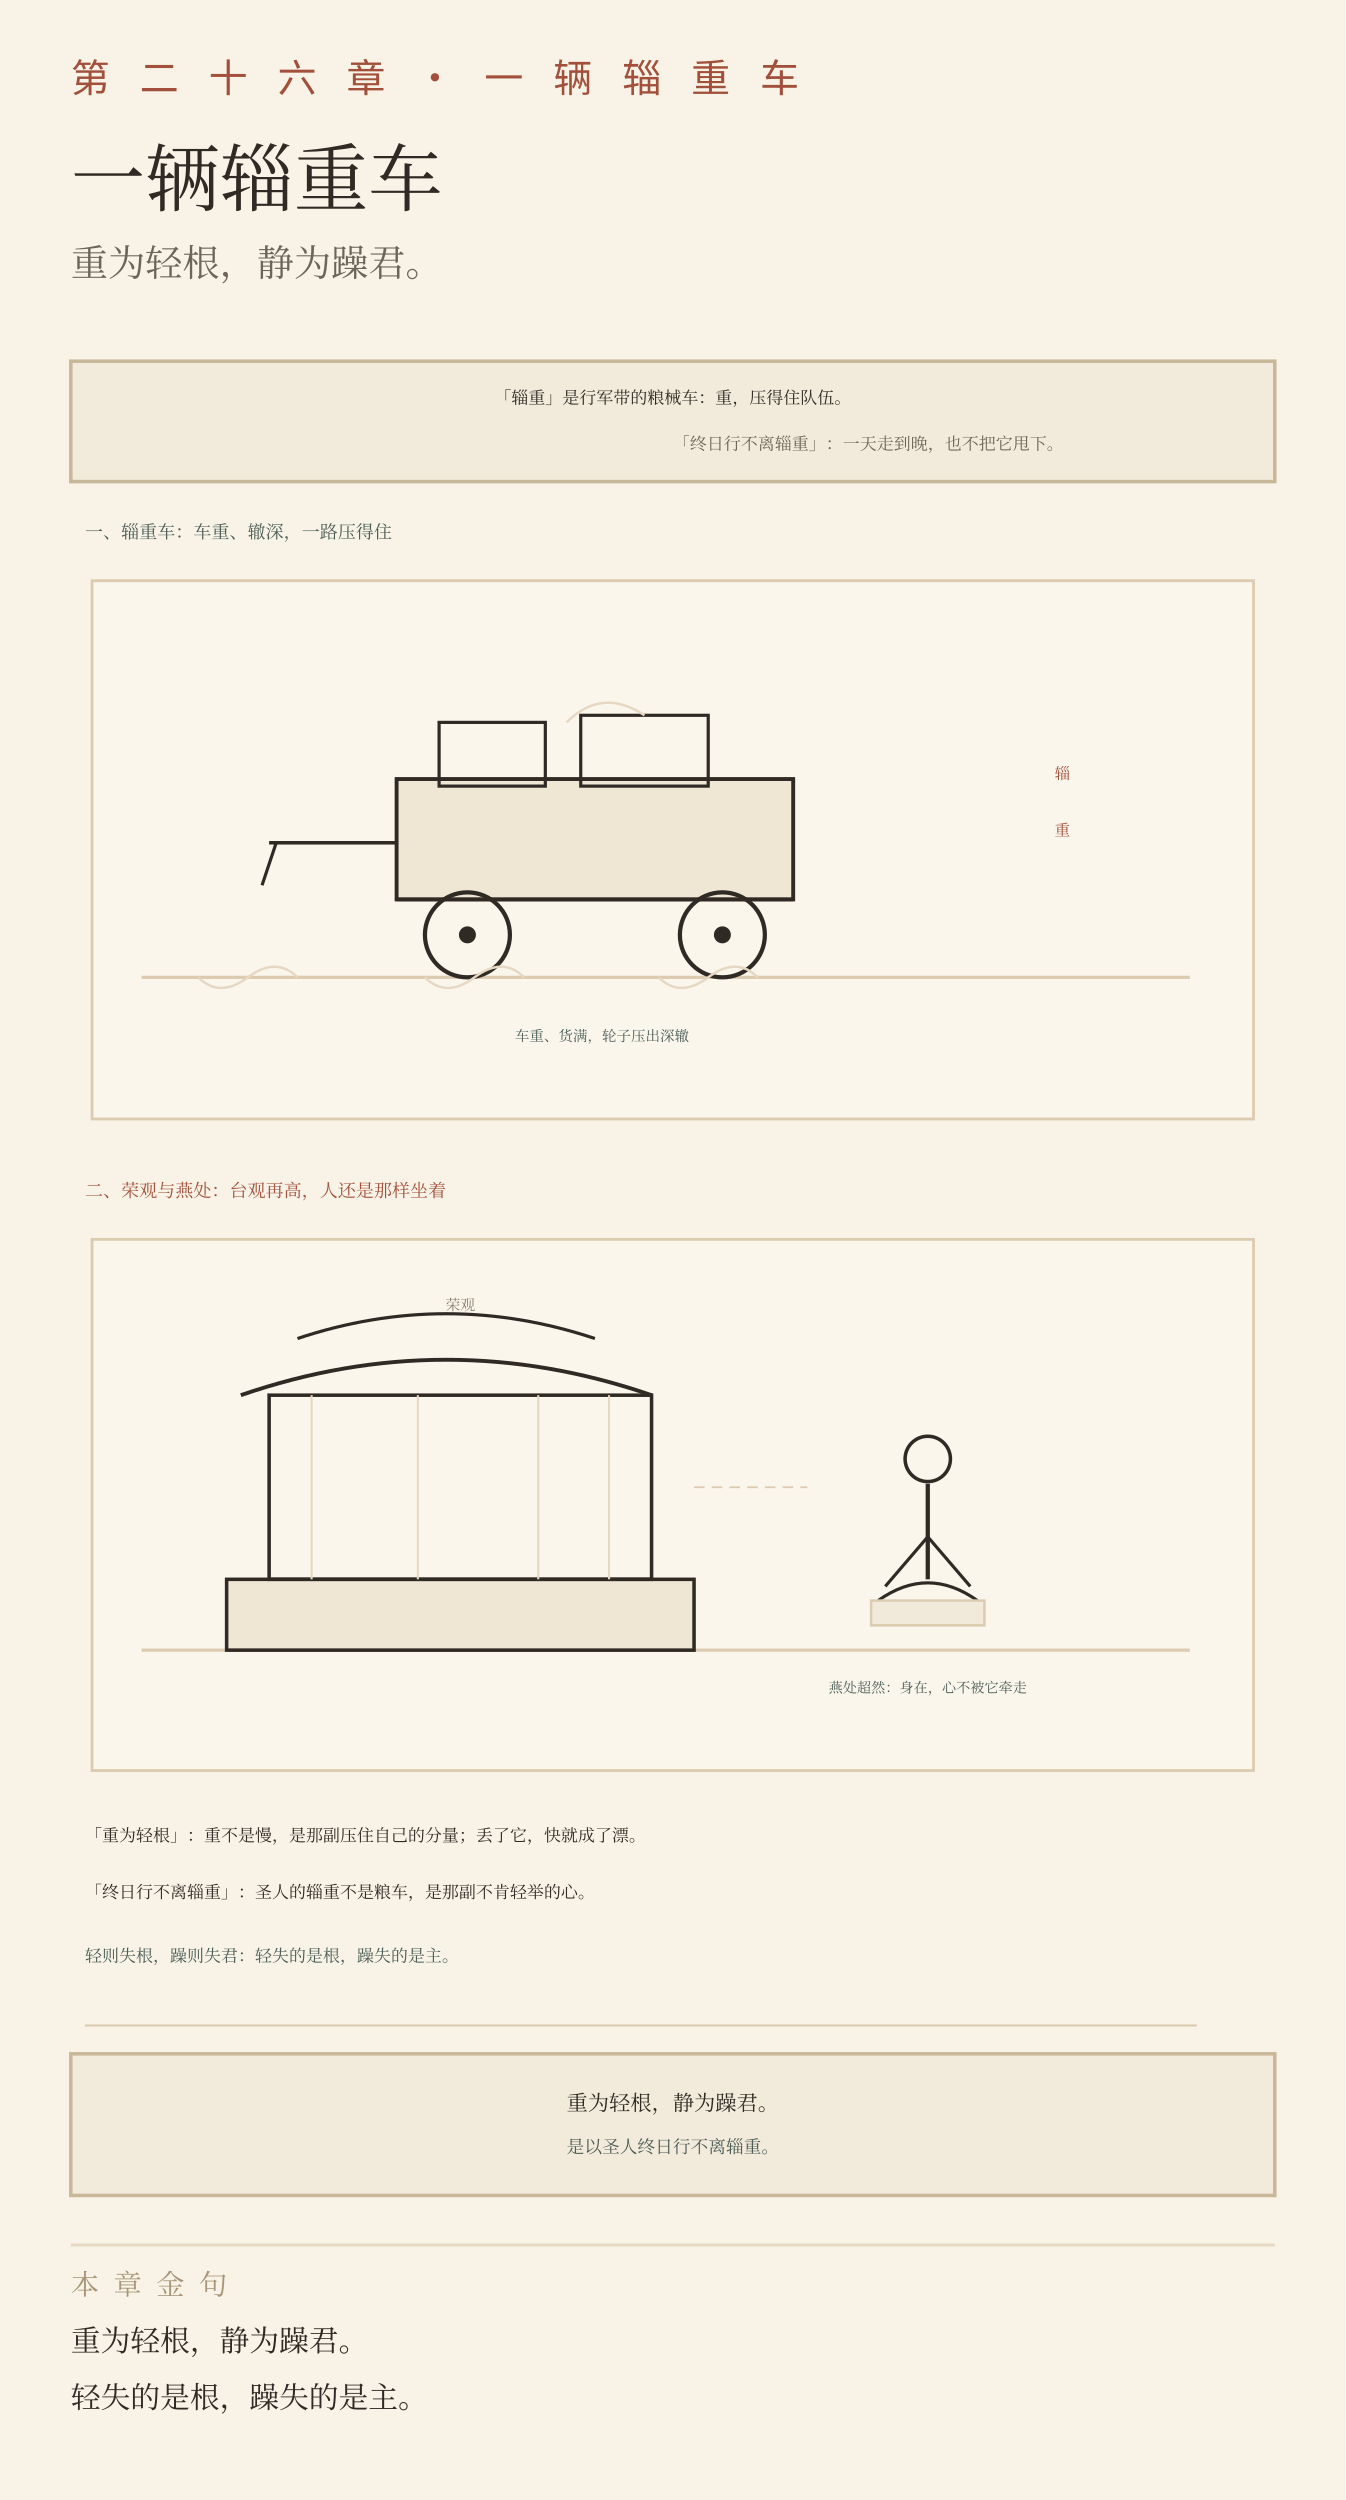
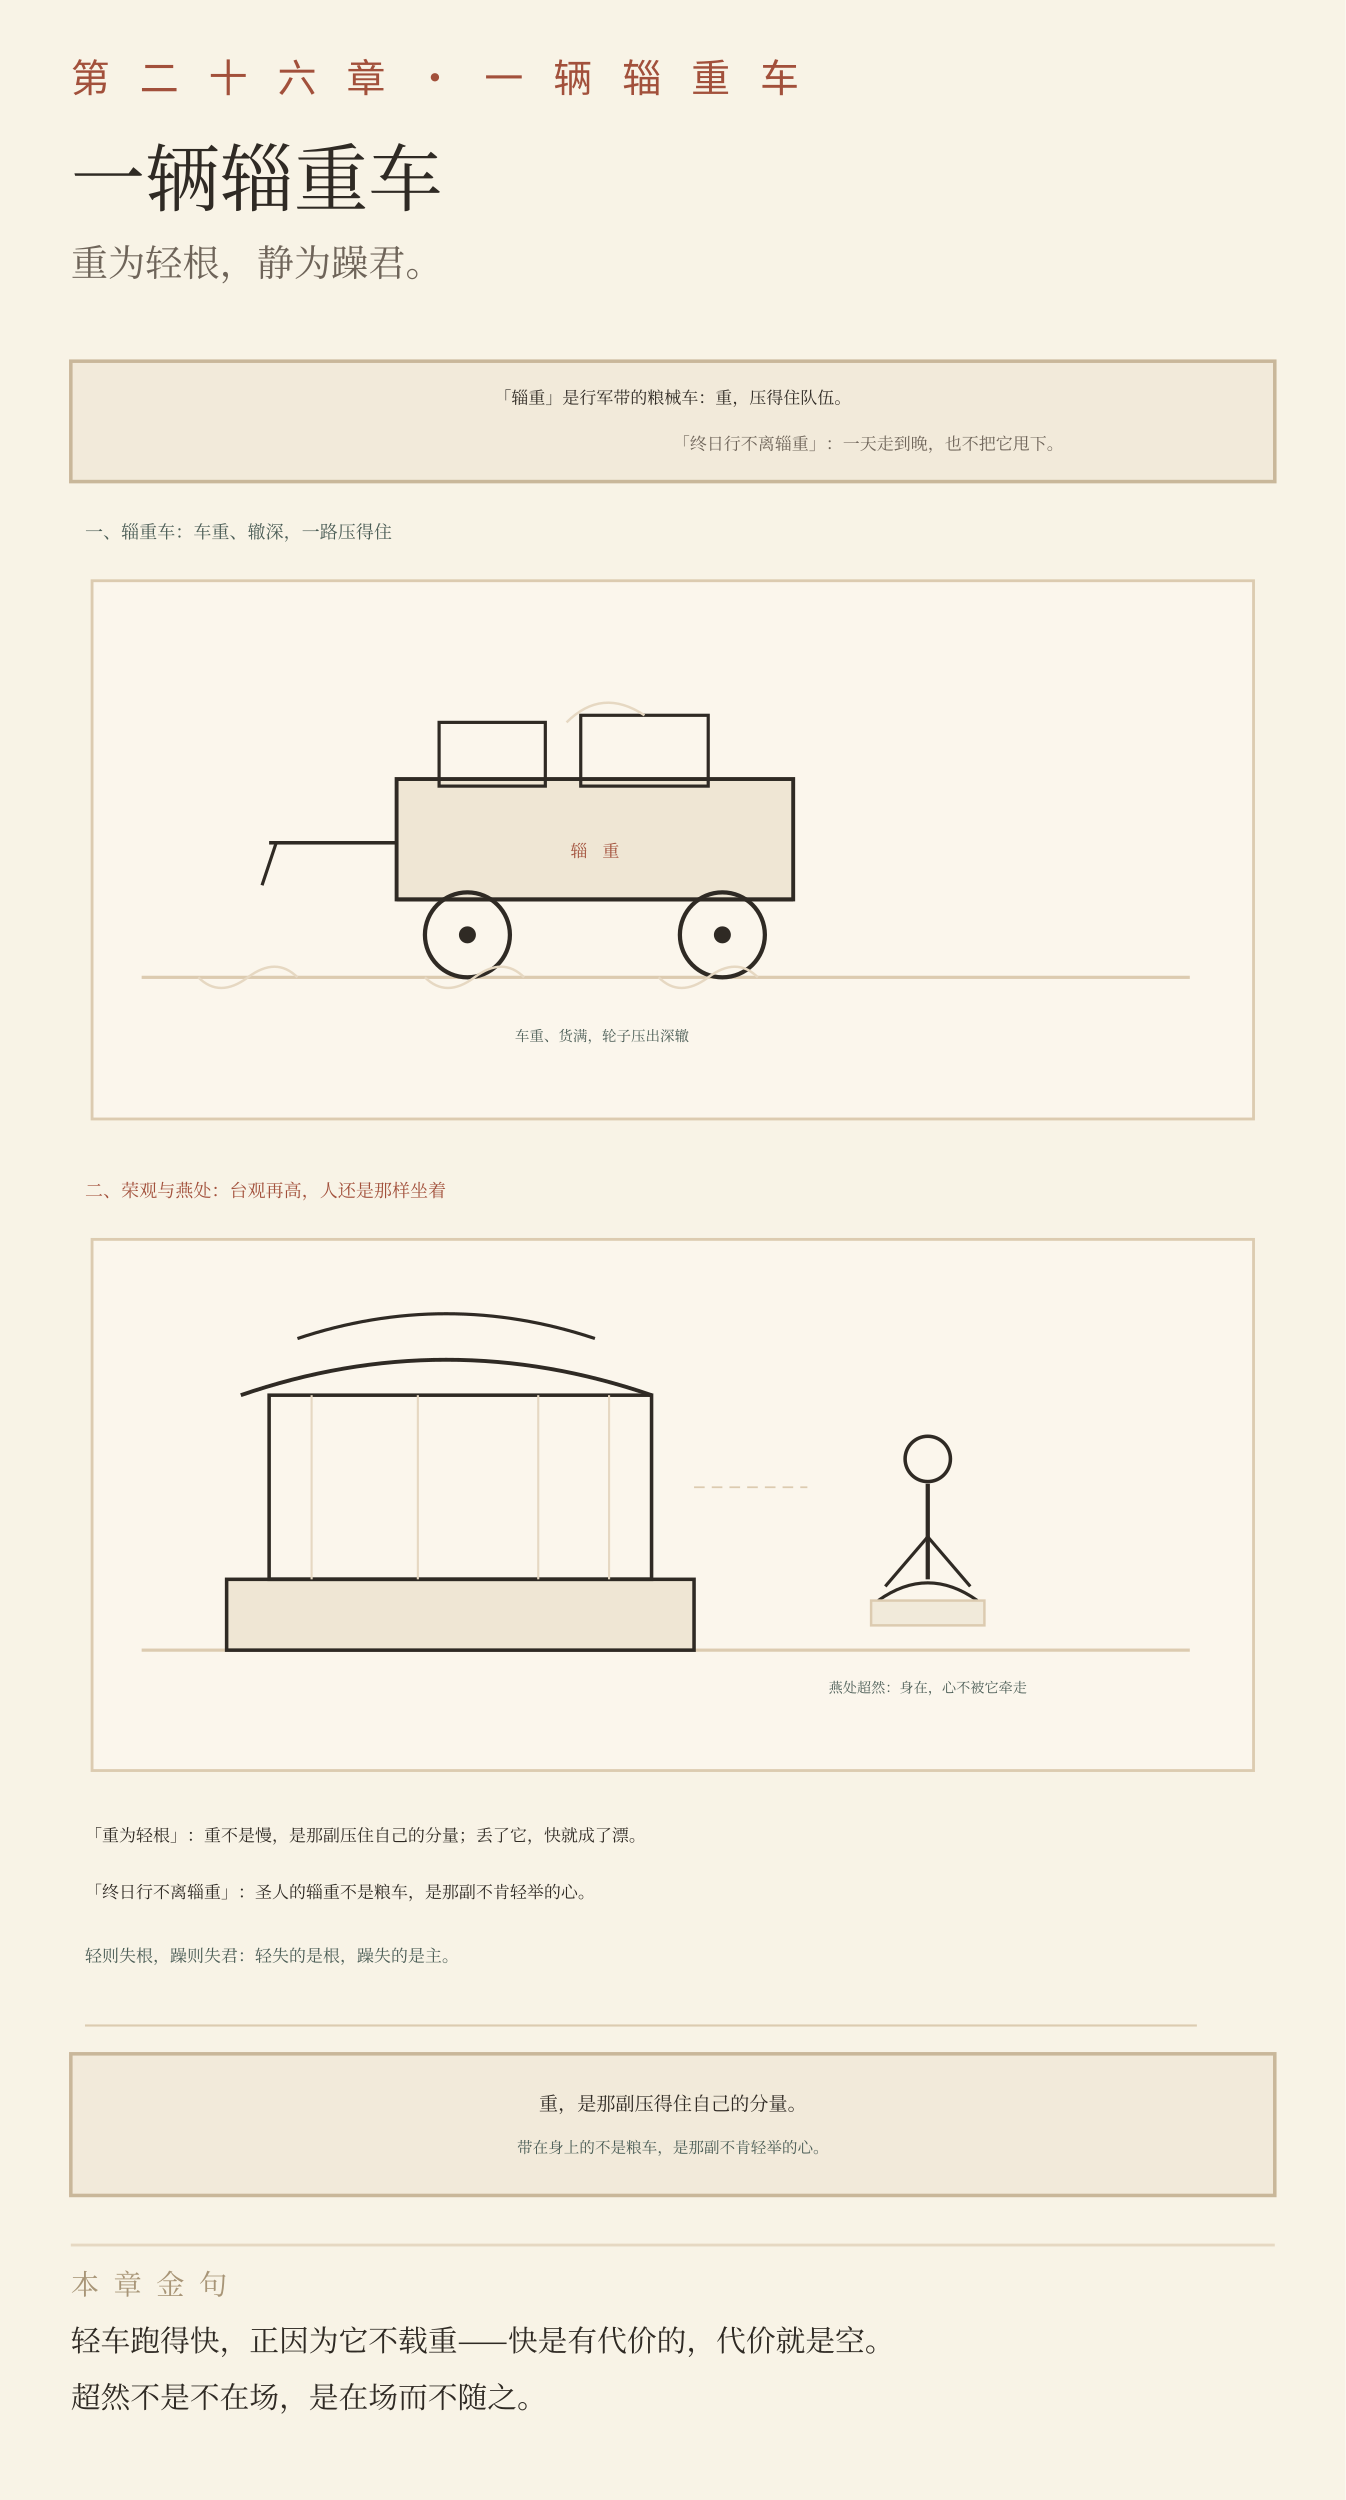
<svg xmlns="http://www.w3.org/2000/svg" viewBox="0 0 380 706" role="img" aria-label="终日行不离辎重：走得慢，是不肯把根丢了" font-family="'Noto Serif CJK SC','Noto Serif SC','Songti SC',serif">
  <defs>
    <marker id="arr" viewBox="0 0 10 10" refX="9" refY="5" markerWidth="6" markerHeight="6" orient="auto">
      <path d="M0 0 L10 5 L0 10 z" fill="#6E6459" />
    </marker>
    <marker id="arr2" viewBox="0 0 10 10" refX="9" refY="5" markerWidth="6" markerHeight="6" orient="auto">
      <path d="M0 0 L10 5 L0 10 z" fill="#4A5C55" />
    </marker>
    <marker id="arrL" viewBox="0 0 10 10" refX="1" refY="5" markerWidth="6" markerHeight="6" orient="auto">
      <path d="M10 0 L0 5 L10 10 z" fill="#4A5C55" />
    </marker>
    <marker id="arrS" viewBox="0 0 10 10" refX="9" refY="5" markerWidth="6" markerHeight="6" orient="auto">
      <path d="M0 0 L10 5 L0 10 z" fill="#A2503B" />
    </marker>
  </defs>
  <rect x="0" y="0" width="380" height="706" fill="#F8F3E6" />
  <text x="20" y="26" font-size="11" fill="#A2503B" font-family="'Noto Sans CJK SC','Noto Sans SC',sans-serif" letter-spacing="3">第 二 十 六 章 · 一 辆 辎 重 车</text>
  <text x="20" y="58" font-size="21" fill="#2F2A24">一辆辎重车</text>
  <text x="20" y="78" font-size="10.5" fill="#6E6459">重为轻根，静为躁君。</text>
  <rect x="20" y="102" width="340" height="34" fill="#F2EADA" stroke="#C9B79A" stroke-width="1.0" />
  <text x="190" y="114" font-size="4.8" fill="#2F2A24" text-anchor="middle">「辎重」是行军带的粮械车：重，压得住队伍。</text>
  <text x="190" y="127" font-size="4.8" fill="#6E6459">「终日行不离辎重」：一天走到晚，也不把它甩下。</text>
  <text x="24" y="152" font-size="5.1" fill="#4A5C55">一、辎重车：车重、辙深，一路压得住</text>
  <rect x="26" y="164" width="328" height="152" fill="#FBF6EC" stroke="#DCCBB0" stroke-width="0.8" />
  <line x1="40" y1="276" x2="336" y2="276" stroke="#DCCBB0" stroke-width="0.9" />
  <rect x="112" y="220" width="112" height="34" fill="#EFE6D4" stroke="#2F2A24" stroke-width="1.1" />
  <rect x="124" y="204" width="30" height="18" fill="none" stroke="#2F2A24" stroke-width="0.9" />
  <rect x="164" y="202" width="36" height="20" fill="none" stroke="#2F2A24" stroke-width="0.9" />
  <path d="M160,204 q10,-10 22,-2" fill="none" stroke="#E6D8C2" stroke-width="0.7" />
  <line x1="112" y1="254" x2="224" y2="254" stroke="#2F2A24" stroke-width="1.0" />
  <circle cx="132" cy="264" r="12" fill="none" stroke="#2F2A24" stroke-width="1.2" />
  <circle cx="132" cy="264" r="2.4" fill="#2F2A24" />
  <circle cx="204" cy="264" r="12" fill="none" stroke="#2F2A24" stroke-width="1.2" />
  <circle cx="204" cy="264" r="2.4" fill="#2F2A24" />
  <line x1="112" y1="238" x2="76" y2="238" stroke="#2F2A24" stroke-width="1.0" />
  <line x1="78" y1="238" x2="74" y2="250" stroke="#2F2A24" stroke-width="0.9" />
  <path d="M56,276 q6,6 14,0 q8,-6 14,0 M120,276 q6,6 14,0 q8,-6 14,0 M186,276 q6,6 14,0 q8,-6 14,0" fill="none" stroke="#E6D8C2" stroke-width="0.7" />
  <text x="170" y="294" font-size="4.1" fill="#4A5C55" text-anchor="middle">车重、货满，轮子压出深辙</text>
-   <text x="300" y="220" font-size="4.4" fill="#A2503B" text-anchor="middle">辎</text>
-   <text x="300" y="236" font-size="4.4" fill="#A2503B" text-anchor="middle">重</text>
+   <text x="168" y="242" font-size="4.8" fill="#A2503B" text-anchor="middle" letter-spacing="1.5">辎 重</text>
  <text x="24" y="338" font-size="5.1" fill="#A2503B">二、荣观与燕处：台观再高，人还是那样坐着</text>
  <rect x="26" y="350" width="328" height="150" fill="#FBF6EC" stroke="#DCCBB0" stroke-width="0.8" />
  <line x1="40" y1="466" x2="336" y2="466" stroke="#DCCBB0" stroke-width="0.9" />
  <rect x="64" y="446" width="132" height="20" fill="#EFE6D4" stroke="#2F2A24" stroke-width="1.0" />
  <rect x="76" y="394" width="108" height="52" fill="none" stroke="#2F2A24" stroke-width="1.0" />
  <line x1="88" y1="394" x2="88" y2="446" stroke="#E6D8C2" stroke-width="0.6" />
  <line x1="118" y1="394" x2="118" y2="446" stroke="#E6D8C2" stroke-width="0.6" />
  <line x1="152" y1="394" x2="152" y2="446" stroke="#E6D8C2" stroke-width="0.6" />
  <line x1="172" y1="394" x2="172" y2="446" stroke="#E6D8C2" stroke-width="0.6" />
  <path d="M68,394 q58,-20 116,0" fill="none" stroke="#2F2A24" stroke-width="1.1" />
  <path d="M84,378 q42,-14 84,0" fill="none" stroke="#2F2A24" stroke-width="0.9" />
-   <text x="130" y="370" font-size="4.2" fill="#8A7C69" text-anchor="middle">荣观</text>
  <circle cx="262" cy="412" r="6.4" fill="none" stroke="#2F2A24" stroke-width="1.0" />
  <line x1="262" y1="419" x2="262" y2="446" stroke="#2F2A24" stroke-width="1.2" />
  <path d="M248,452 q14,-10 28,0" fill="none" stroke="#2F2A24" stroke-width="0.9" />
  <line x1="262" y1="434" x2="250" y2="448" stroke="#2F2A24" stroke-width="0.9" />
  <line x1="262" y1="434" x2="274" y2="448" stroke="#2F2A24" stroke-width="0.9" />
  <rect x="246" y="452" width="32" height="7" fill="#F1EADA" stroke="#DCCBB0" stroke-width="0.7" />
  <text x="262" y="478" font-size="4.0" fill="#4A5C55" text-anchor="middle">燕处超然：身在，心不被它牵走</text>
  <line x1="196" y1="420" x2="228" y2="420" stroke="#DCCBB0" stroke-width="0.5" stroke-dasharray="3 2" />
  <text x="24" y="520" font-size="4.8" fill="#2F2A24">「重为轻根」：重不是慢，是那副压住自己的分量；丢了它，快就成了漂。</text>
  <text x="24" y="536" font-size="4.8" fill="#2F2A24">「终日行不离辎重」：圣人的辎重不是粮车，是那副不肯轻举的心。</text>
  <text x="24" y="554" font-size="4.8" fill="#4A5C55">轻则失根，躁则失君：轻失的是根，躁失的是主。</text>
  <line x1="24" y1="572" x2="338" y2="572" stroke="#DCCBB0" stroke-width="0.6" />
  <rect x="20" y="580" width="340" height="40" fill="#F2EADA" stroke="#C9B79A" stroke-width="1.0" />
-   <text x="190" y="596" font-size="6.0" fill="#2F2A24" text-anchor="middle">重为轻根，静为躁君。</text>
-   <text x="190" y="608" font-size="5.0" fill="#4A5C55" text-anchor="middle">是以圣人终日行不离辎重。</text>
+   <text x="190" y="596" font-size="5.4" fill="#2F2A24" text-anchor="middle">重，是那副压得住自己的分量。</text>
+   <text x="190" y="608" font-size="4.4" fill="#4A5C55" text-anchor="middle">带在身上的不是粮车，是那副不肯轻举的心。</text>
  <line x1="20" y1="634" x2="360" y2="634" stroke="#E6D8C2" stroke-width="0.8" />
  <text x="20" y="648" font-size="8.0" fill="#A89577" letter-spacing="1">本 章 金 句</text>
-   <text x="20" y="664" font-size="8.4" fill="#2F2A24">重为轻根，静为躁君。</text>
-   <text x="20" y="680" font-size="8.4" fill="#2F2A24">轻失的是根，躁失的是主。</text>
+   <text x="20" y="664" font-size="8.4" fill="#2F2A24">轻车跑得快，正因为它不载重——快是有代价的，代价就是空。</text>
+   <text x="20" y="680" font-size="8.4" fill="#2F2A24">超然不是不在场，是在场而不随之。</text>
</svg>
